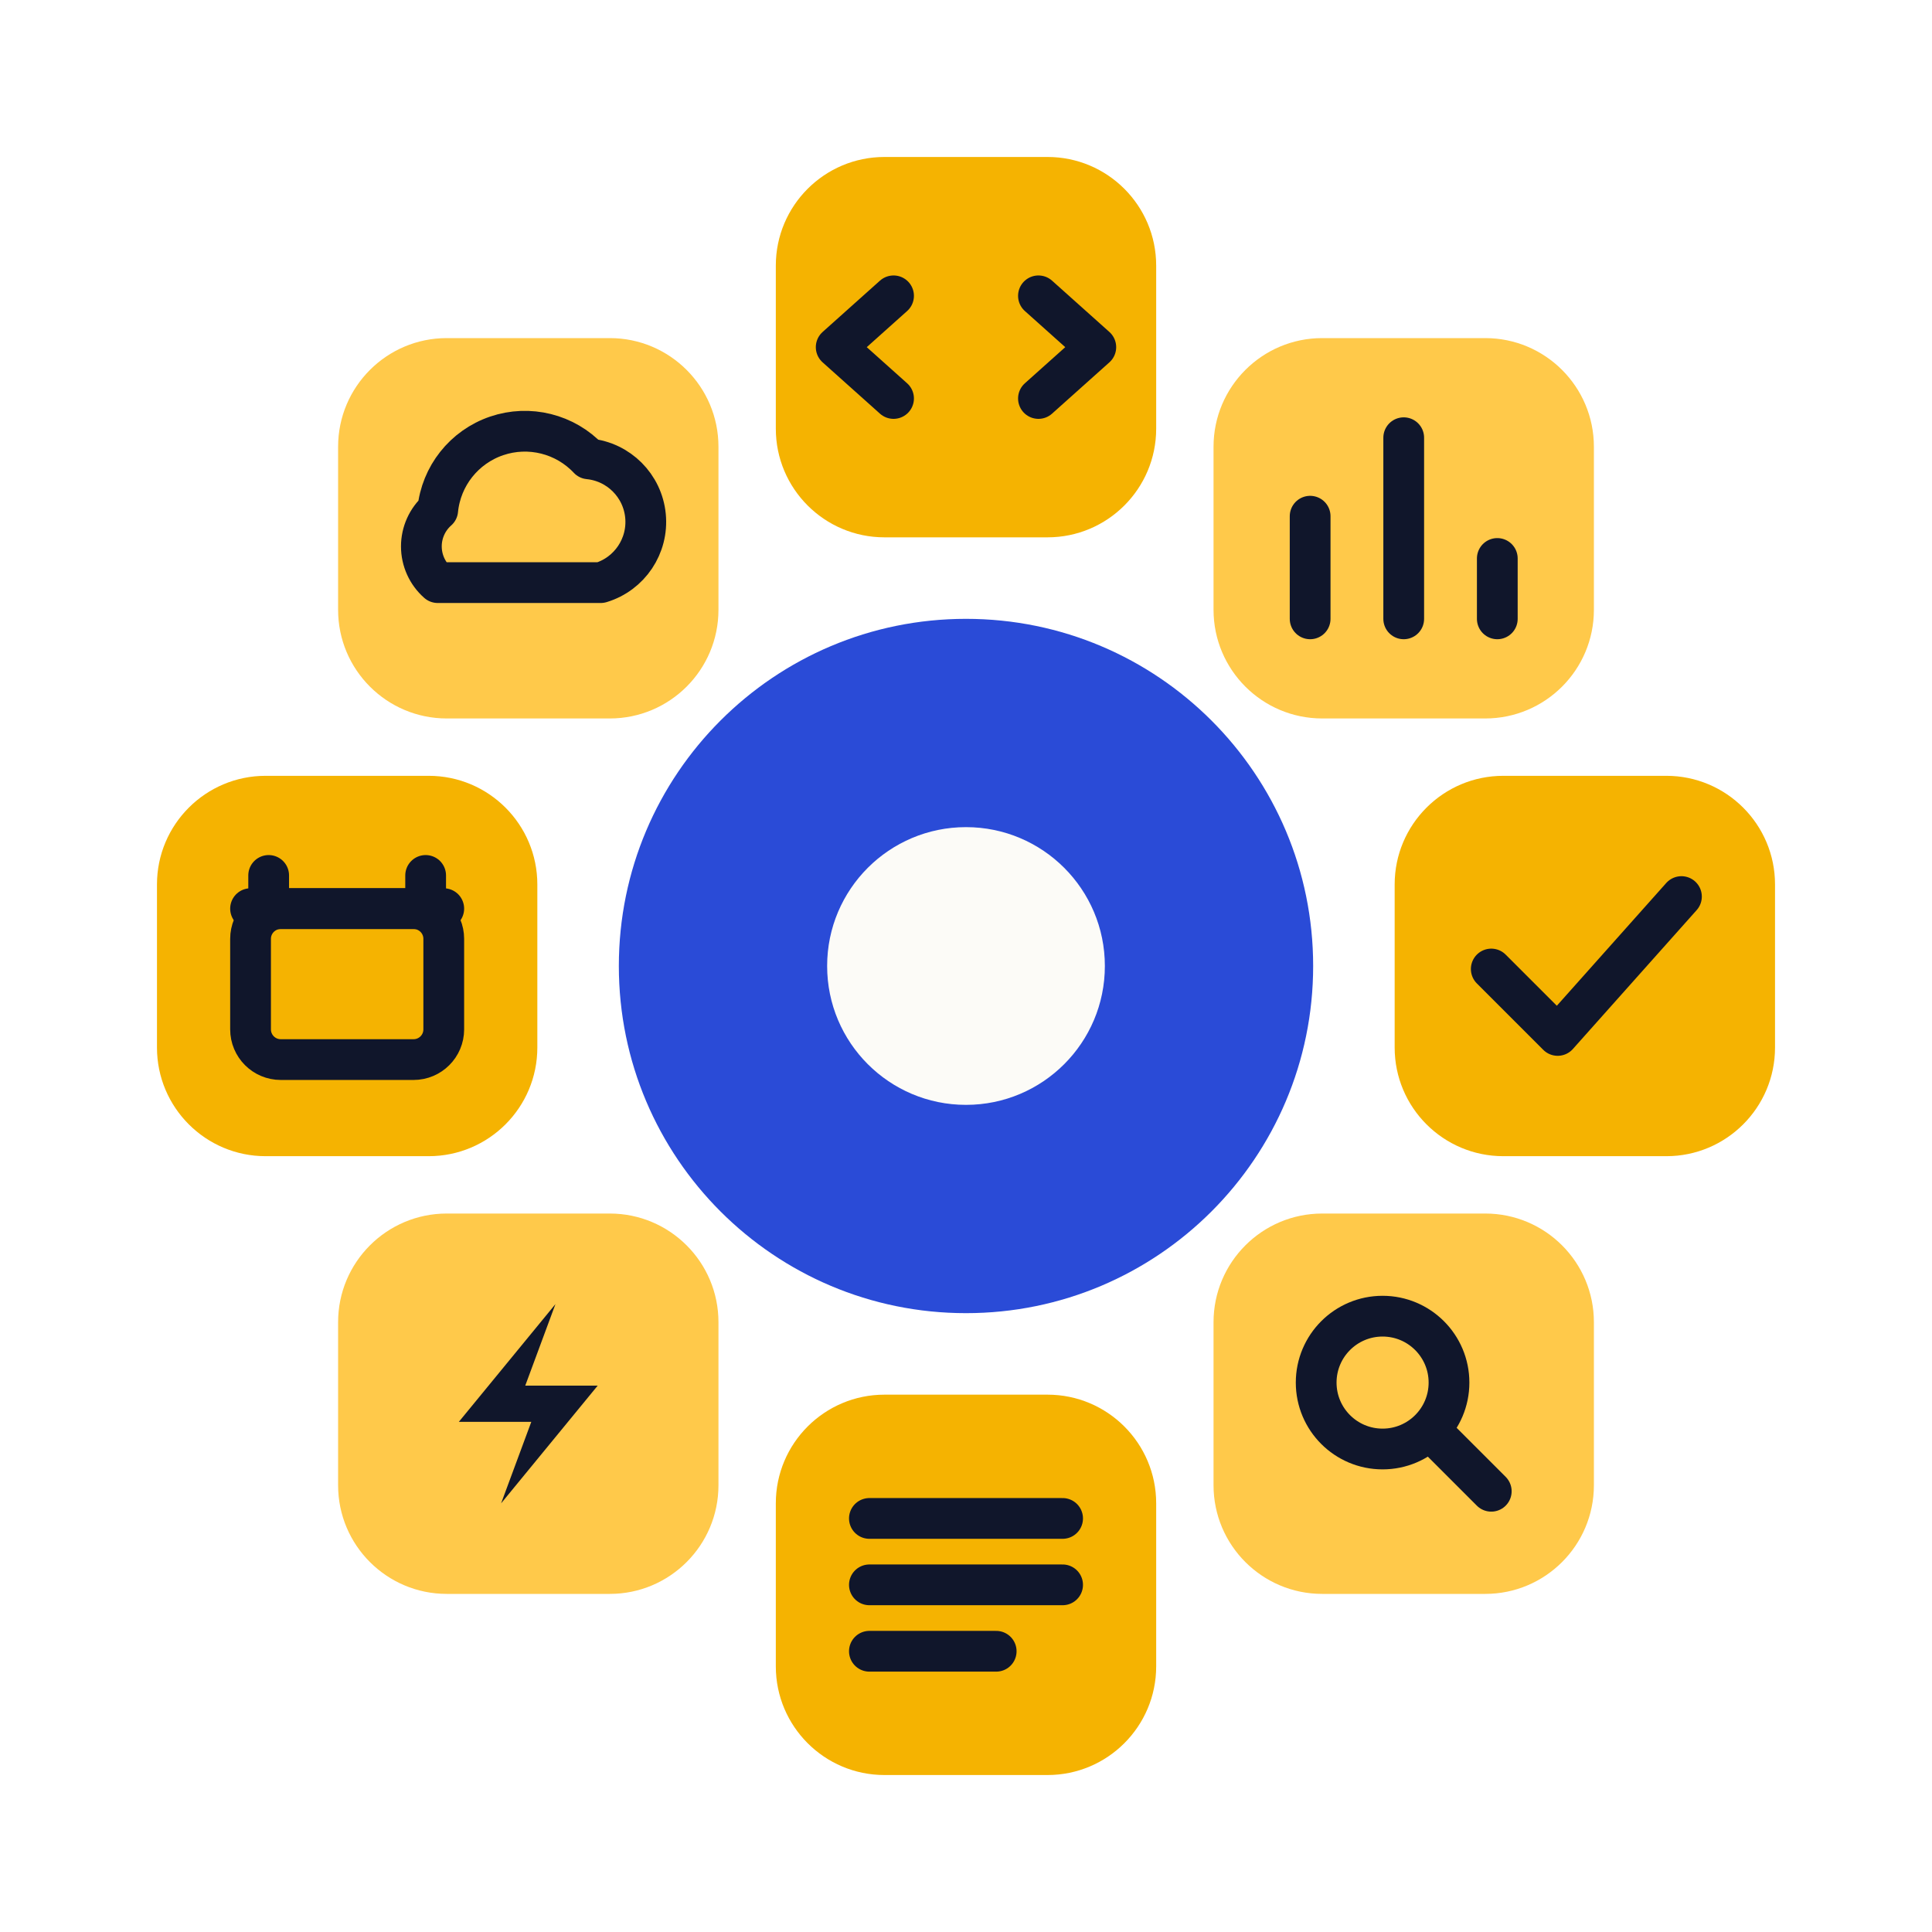
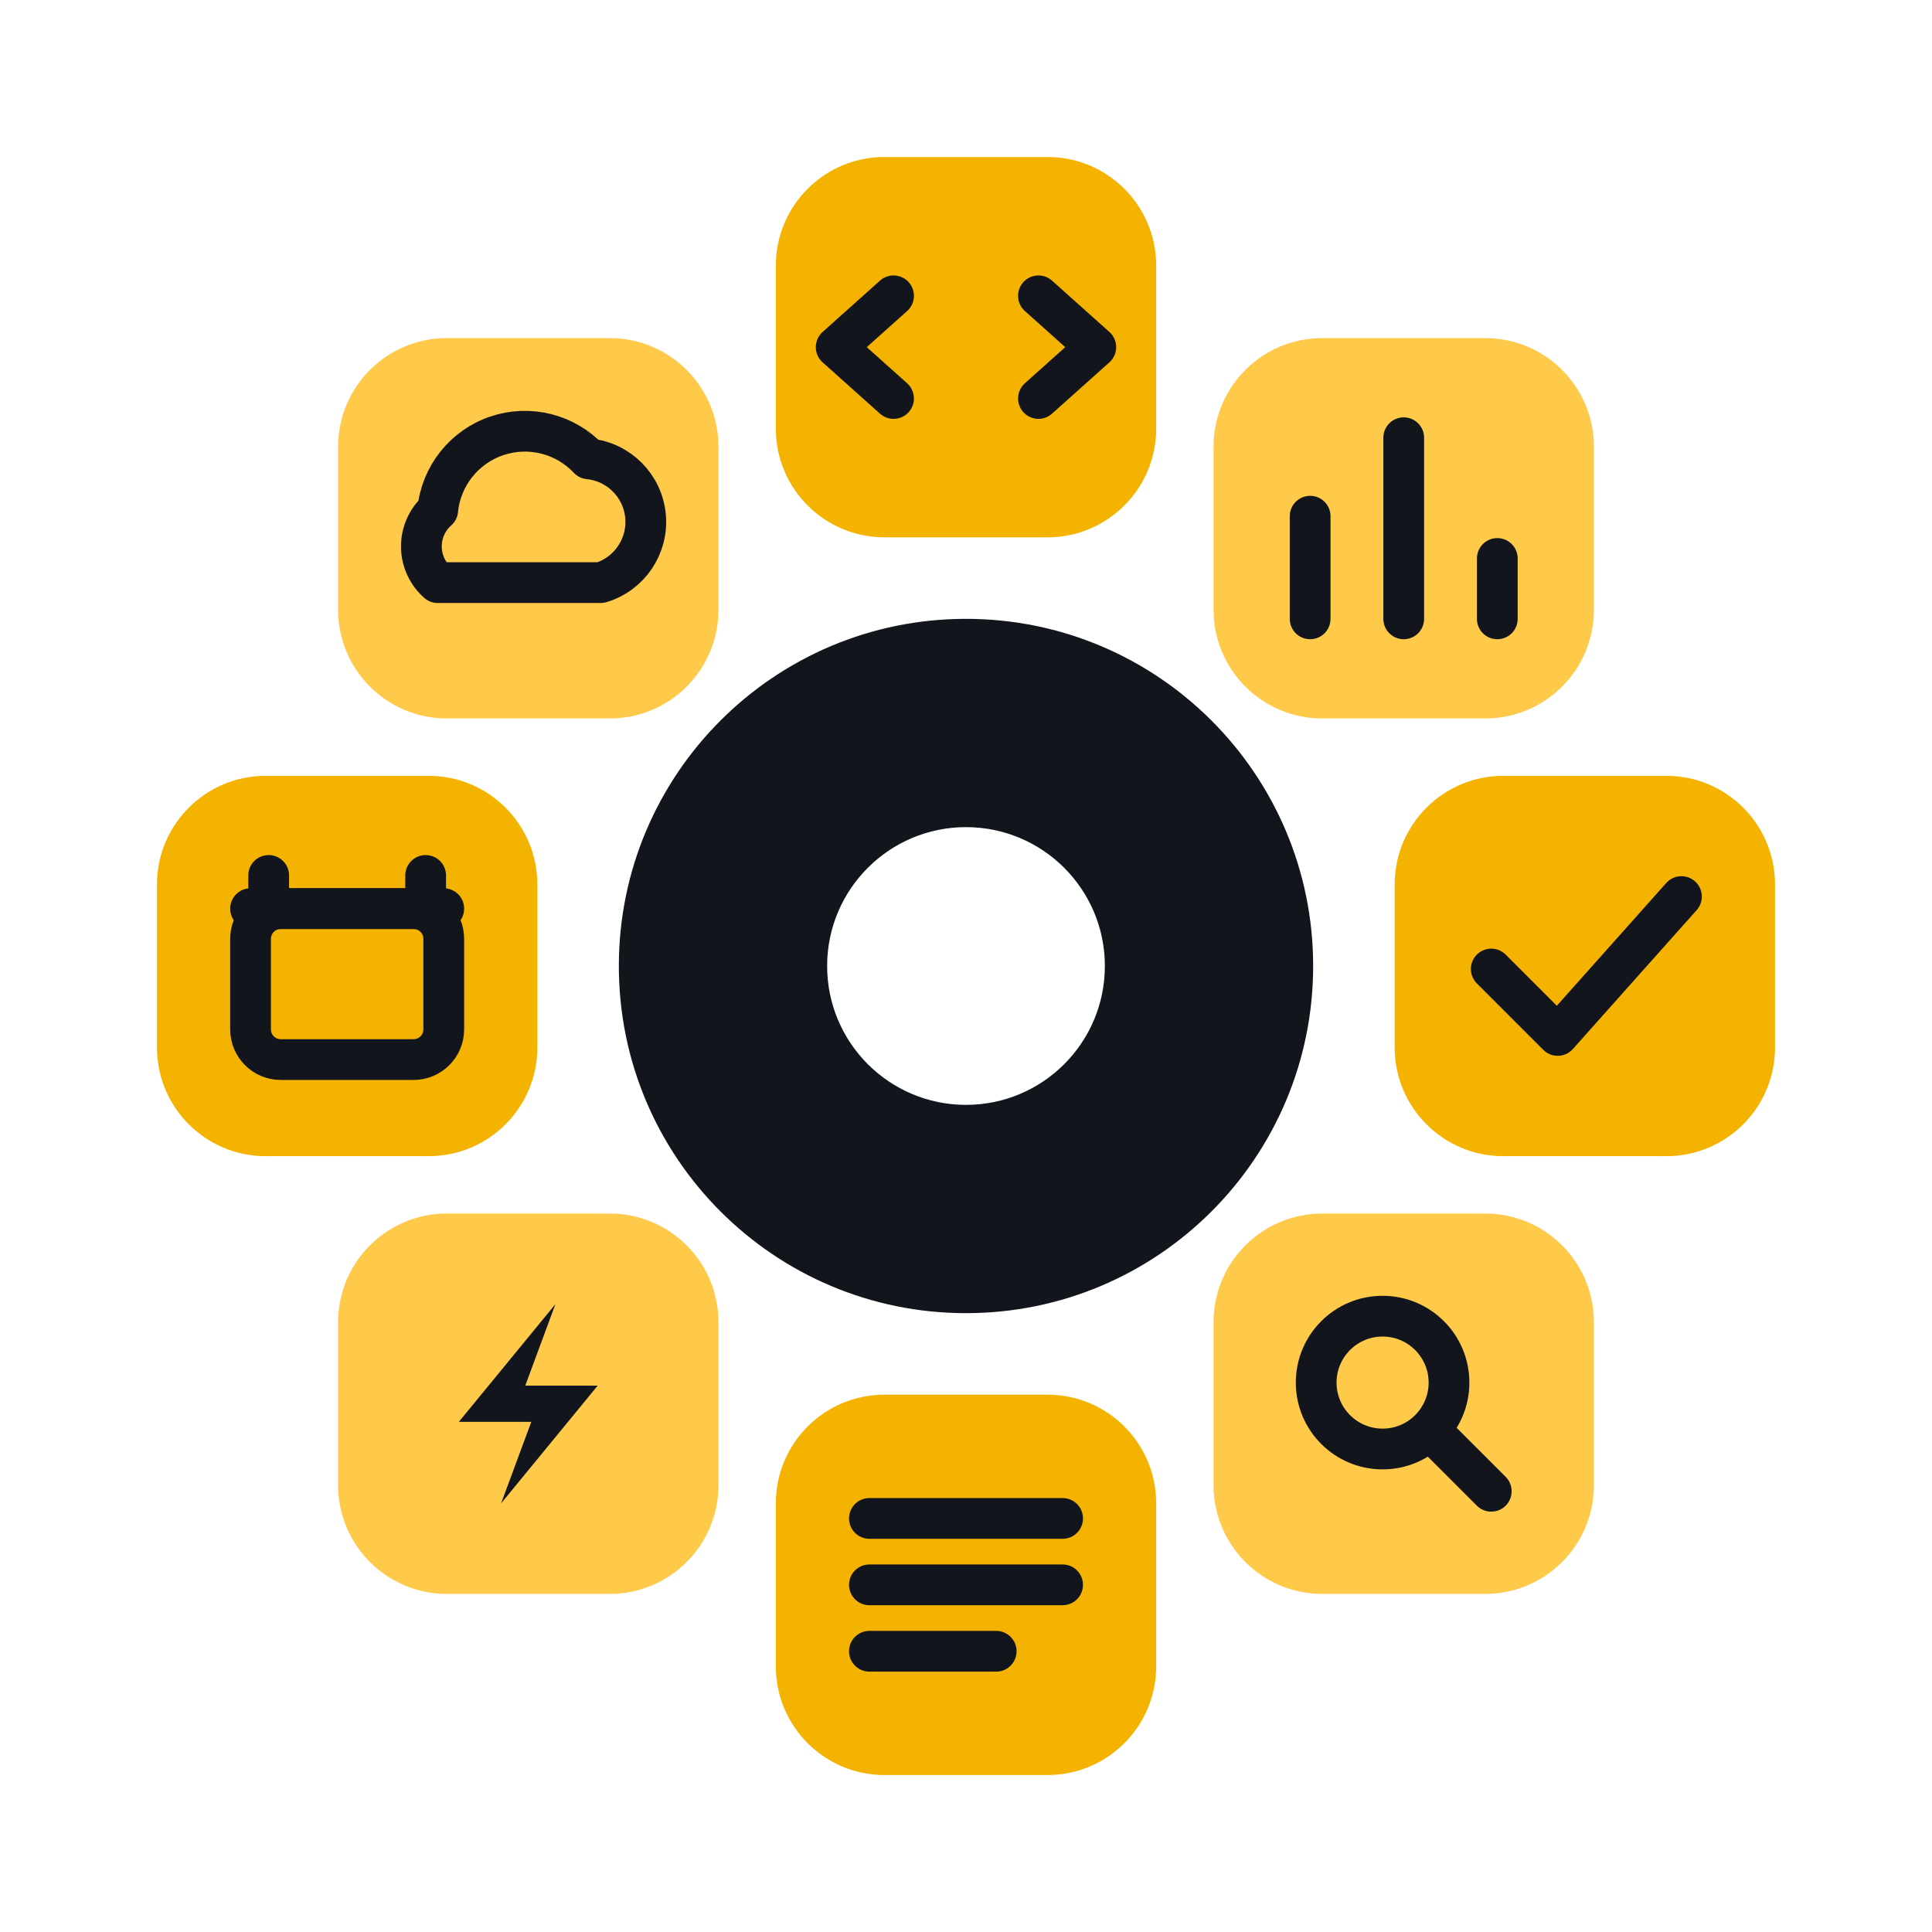
<svg xmlns="http://www.w3.org/2000/svg" viewBox="0 0 64 64" role="img" aria-label="APPraforgó">
  <rect x="25.70" y="5.20" width="12.6" height="12.6" rx="3.6" fill="#F5B301" />
-   <path d="M-2.4 -1.7 -4.3 0 -2.4 1.7 M2.4 -1.7 4.3 0 2.4 1.7" fill="none" stroke="#10162B" stroke-width="1.35" stroke-linecap="round" stroke-linejoin="round" transform="translate(32.00 11.50)" />
+   <path d="M-2.4 -1.7 -4.3 0 -2.4 1.7 M2.4 -1.7 4.3 0 2.4 1.7" fill="none" stroke="#12161C" stroke-width="1.35" stroke-linecap="round" stroke-linejoin="round" transform="translate(32.00 11.50)" />
  <rect x="40.20" y="11.20" width="12.6" height="12.6" rx="3.6" fill="#FFC94A" />
-   <path d="M-3.1 3 -3.1 -0.4 M0 3 0 -3 M3.1 3 3.1 1" fill="none" stroke="#10162B" stroke-width="1.35" stroke-linecap="round" stroke-linejoin="round" transform="translate(46.50 17.50)" />
+   <path d="M-3.1 3 -3.1 -0.4 M0 3 0 -3 M3.1 3 3.1 1" fill="none" stroke="#12161C" stroke-width="1.35" stroke-linecap="round" stroke-linejoin="round" transform="translate(46.50 17.50)" />
  <rect x="46.20" y="25.70" width="12.6" height="12.6" rx="3.6" fill="#F5B301" />
-   <path d="M-3.1 0.1 -0.9 2.3 3.2 -2.3" fill="none" stroke="#10162B" stroke-width="1.35" stroke-linecap="round" stroke-linejoin="round" transform="translate(52.50 32.00)" />
+   <path d="M-3.1 0.1 -0.9 2.3 3.2 -2.3" fill="none" stroke="#12161C" stroke-width="1.35" stroke-linecap="round" stroke-linejoin="round" transform="translate(52.50 32.00)" />
  <rect x="40.20" y="40.20" width="12.6" height="12.6" rx="3.6" fill="#FFC94A" />
-   <circle cx="45.80" cy="45.80" r="2.2" fill="none" stroke="#10162B" stroke-width="1.35" />
-   <path d="M2.9 2.9 0.9 0.9" fill="none" stroke="#10162B" stroke-width="1.35" stroke-linecap="round" stroke-linejoin="round" transform="translate(46.50 46.50)" />
+   <circle cx="45.80" cy="45.80" r="2.2" fill="none" stroke="#12161C" stroke-width="1.35" />
+   <path d="M2.9 2.9 0.9 0.9" fill="none" stroke="#12161C" stroke-width="1.35" stroke-linecap="round" stroke-linejoin="round" transform="translate(46.50 46.50)" />
  <rect x="25.70" y="46.20" width="12.6" height="12.6" rx="3.6" fill="#F5B301" />
-   <path d="M-3.2 -2.2 3.2 -2.2 M-3.2 0 3.2 0 M-3.2 2.2 1 2.2" fill="none" stroke="#10162B" stroke-width="1.35" stroke-linecap="round" stroke-linejoin="round" transform="translate(32.00 52.50)" />
+   <path d="M-3.2 -2.2 3.2 -2.2 M-3.2 0 3.2 0 M-3.2 2.2 1 2.2" fill="none" stroke="#12161C" stroke-width="1.35" stroke-linecap="round" stroke-linejoin="round" transform="translate(32.00 52.50)" />
  <rect x="11.20" y="40.20" width="12.6" height="12.6" rx="3.6" fill="#FFC94A" />
-   <path d="M0.9 -3.3 -2.3 0.6 0.1 0.6 -0.9 3.3 2.3 -0.6 -0.1 -0.6 Z" fill="#10162B" transform="translate(17.50 46.50)" />
+   <path d="M0.9 -3.3 -2.3 0.6 0.1 0.6 -0.9 3.3 2.3 -0.6 -0.1 -0.6 Z" fill="#12161C" transform="translate(17.50 46.50)" />
  <rect x="5.20" y="25.70" width="12.6" height="12.6" rx="3.6" fill="#F5B301" />
-   <rect x="8.30" y="30.10" width="6.4" height="5" rx="1" fill="none" stroke="#10162B" stroke-width="1.35" />
-   <path d="M-3.2 -1.9 3.2 -1.9 M-2.6 -3 -2.6 -1.9 M2.6 -3 2.6 -1.9" fill="none" stroke="#10162B" stroke-width="1.35" stroke-linecap="round" stroke-linejoin="round" transform="translate(11.50 32.00)" />
+   <rect x="8.30" y="30.10" width="6.4" height="5" rx="1" fill="none" stroke="#12161C" stroke-width="1.35" />
+   <path d="M-3.2 -1.9 3.2 -1.9 M-2.6 -3 -2.6 -1.9 M2.6 -3 2.6 -1.9" fill="none" stroke="#12161C" stroke-width="1.35" stroke-linecap="round" stroke-linejoin="round" transform="translate(11.50 32.00)" />
  <rect x="11.20" y="11.20" width="12.6" height="12.6" rx="3.6" fill="#FFC94A" />
-   <path d="M-3 1.8 H2.4 A2.1 2.1 0 0 0 2 -2.3 A2.9 2.9 0 0 0 -3 -0.6 A1.6 1.6 0 0 0 -3 1.8 Z" fill="none" stroke="#10162B" stroke-width="1.35" stroke-linecap="round" stroke-linejoin="round" transform="translate(17.50 17.50)" />
-   <circle cx="32" cy="32" r="11.5" fill="#2A4BD7" />
-   <circle cx="32" cy="32" r="4.6" fill="#FCFBF7" />
+   <path d="M-3 1.8 H2.4 A2.1 2.1 0 0 0 2 -2.3 A2.9 2.9 0 0 0 -3 -0.6 A1.6 1.6 0 0 0 -3 1.8 Z" fill="none" stroke="#12161C" stroke-width="1.35" stroke-linecap="round" stroke-linejoin="round" transform="translate(17.50 17.50)" />
+   <circle cx="32" cy="32" r="11.5" fill="#12161C" />
+   <circle cx="32" cy="32" r="4.6" fill="#FEFFFF" />
</svg>
